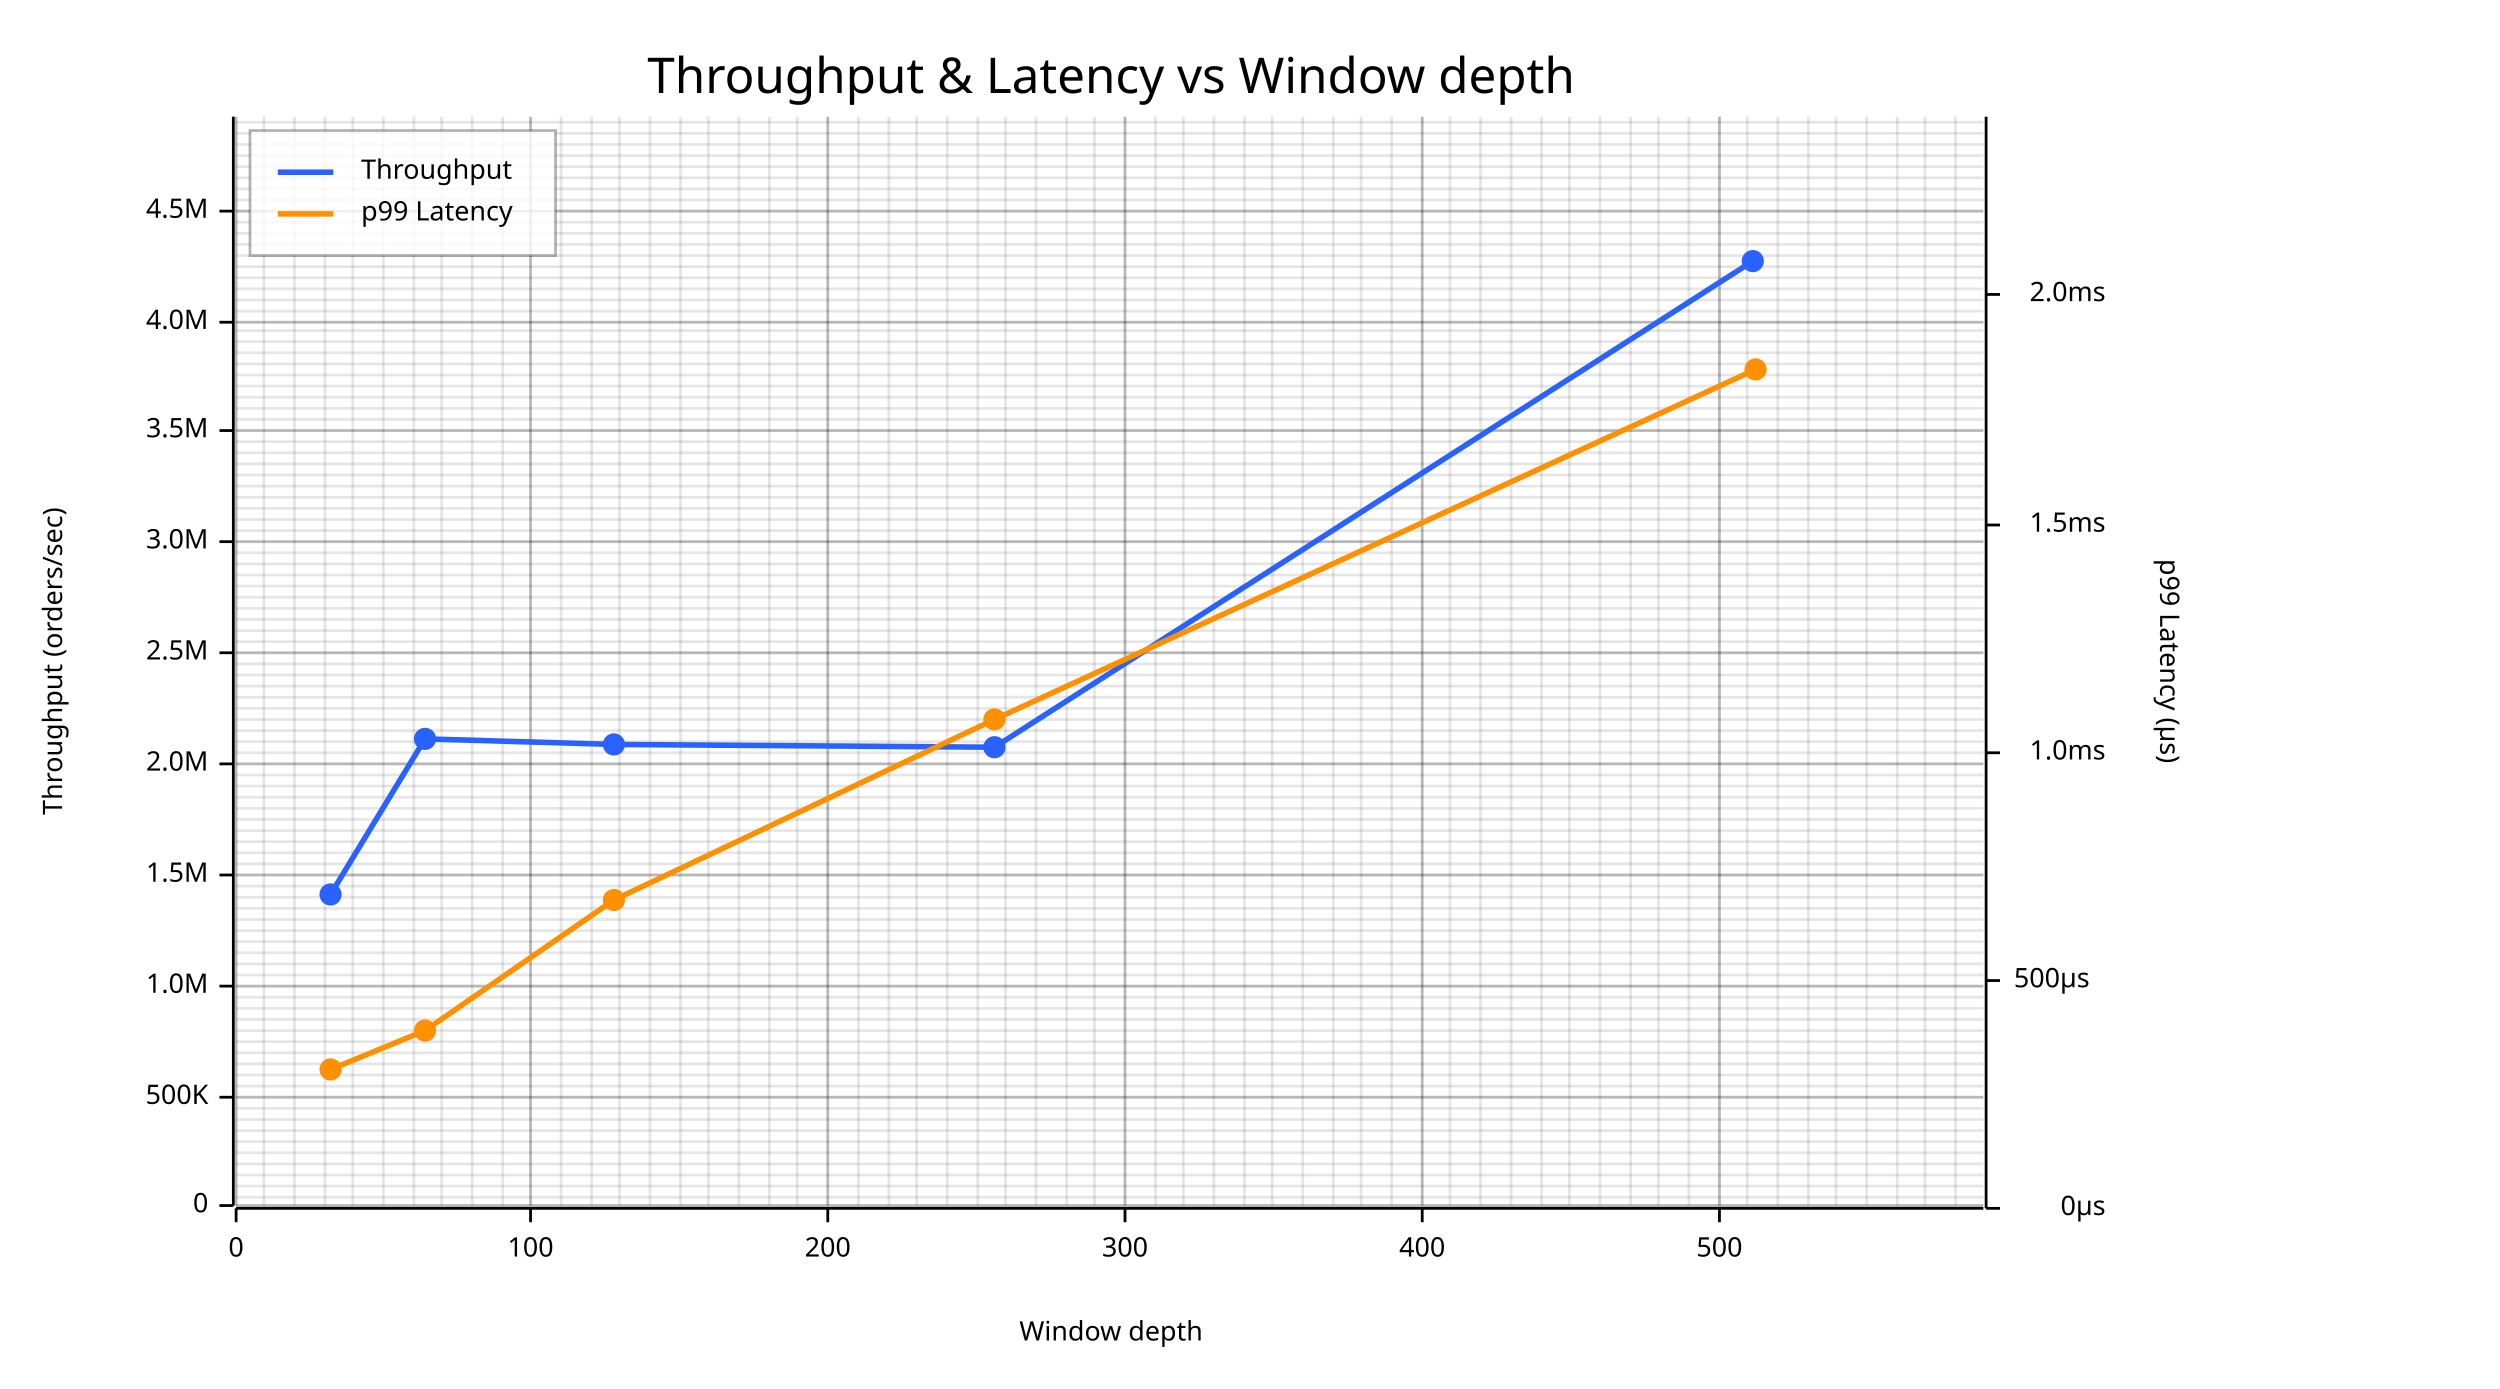
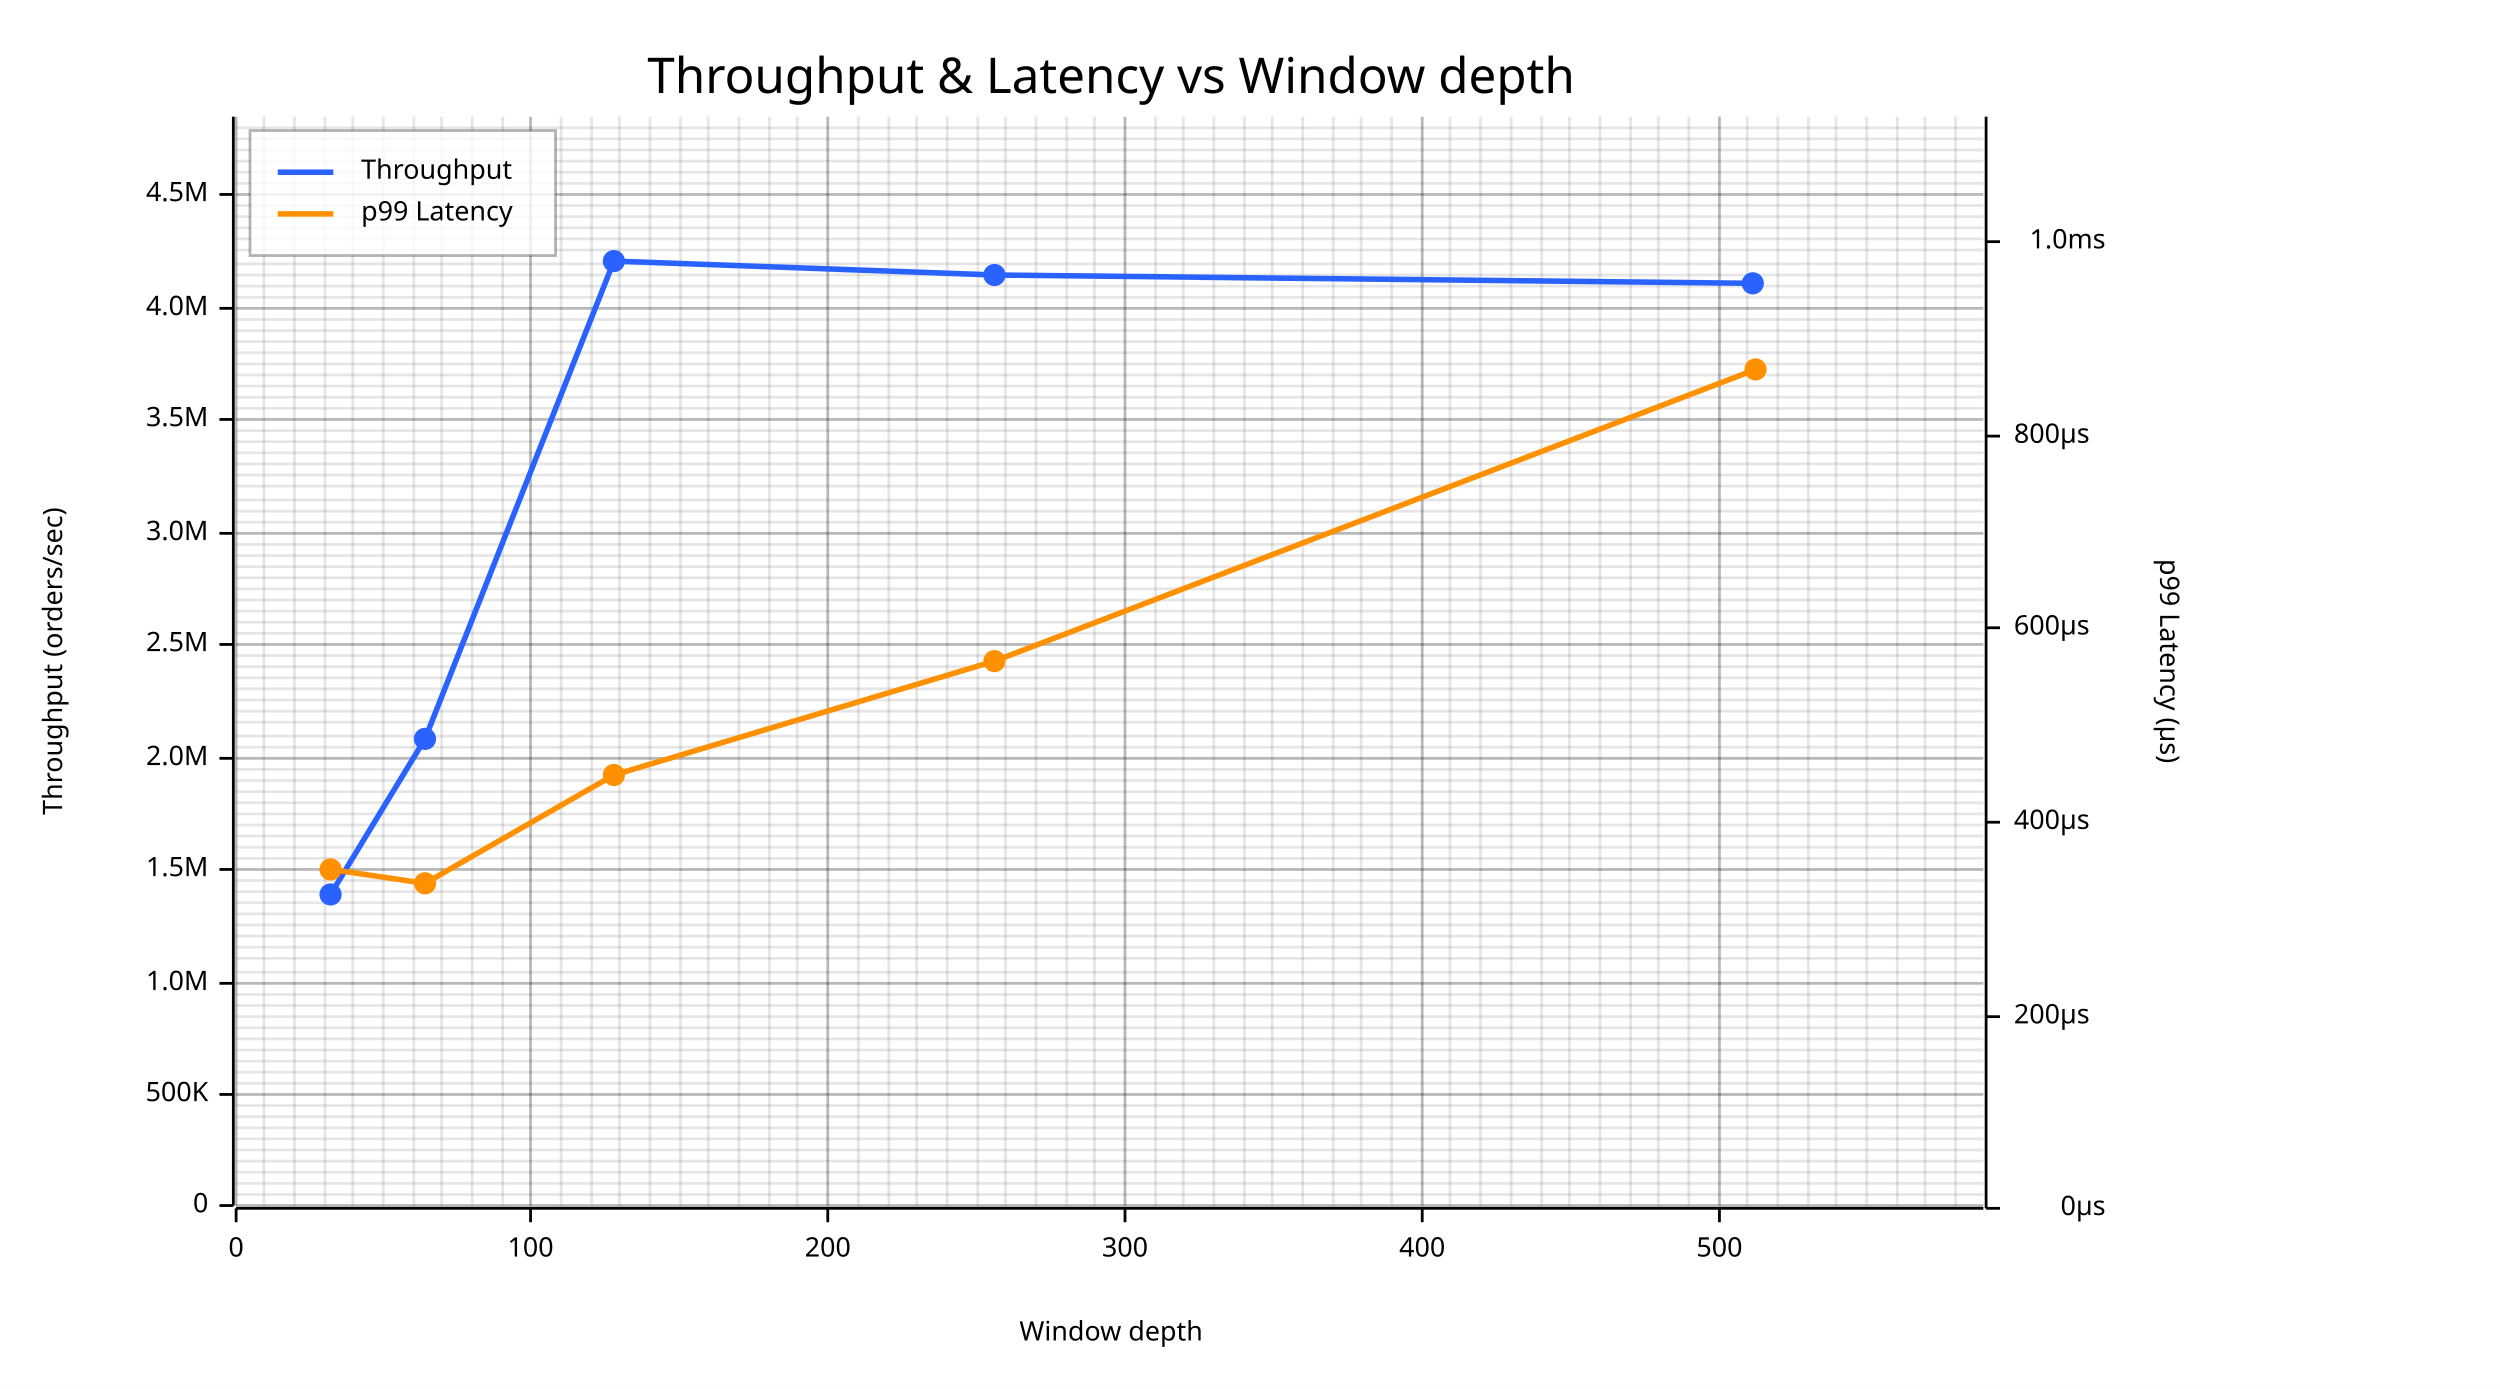
<svg xmlns="http://www.w3.org/2000/svg" width="900" height="500" viewBox="0 0 900 500">
  <rect x="0" y="0" width="900" height="500" opacity="1" fill="#FFFFFF" stroke="none" />
  <text x="400" y="20" dy="0.76em" text-anchor="middle" font-family="sans-serif" font-size="17.742" opacity="1" fill="#000000">
Throughput &amp; Latency vs Window depth
</text>
  <line opacity="0.1" stroke="#000000" stroke-width="1" x1="85" y1="434" x2="85" y2="42" />
  <line opacity="0.1" stroke="#000000" stroke-width="1" x1="95" y1="434" x2="95" y2="42" />
  <line opacity="0.1" stroke="#000000" stroke-width="1" x1="106" y1="434" x2="106" y2="42" />
  <line opacity="0.1" stroke="#000000" stroke-width="1" x1="117" y1="434" x2="117" y2="42" />
  <line opacity="0.1" stroke="#000000" stroke-width="1" x1="127" y1="434" x2="127" y2="42" />
  <line opacity="0.1" stroke="#000000" stroke-width="1" x1="138" y1="434" x2="138" y2="42" />
  <line opacity="0.1" stroke="#000000" stroke-width="1" x1="149" y1="434" x2="149" y2="42" />
  <line opacity="0.1" stroke="#000000" stroke-width="1" x1="159" y1="434" x2="159" y2="42" />
  <line opacity="0.1" stroke="#000000" stroke-width="1" x1="170" y1="434" x2="170" y2="42" />
  <line opacity="0.1" stroke="#000000" stroke-width="1" x1="181" y1="434" x2="181" y2="42" />
  <line opacity="0.1" stroke="#000000" stroke-width="1" x1="191" y1="434" x2="191" y2="42" />
  <line opacity="0.1" stroke="#000000" stroke-width="1" x1="202" y1="434" x2="202" y2="42" />
  <line opacity="0.1" stroke="#000000" stroke-width="1" x1="213" y1="434" x2="213" y2="42" />
  <line opacity="0.1" stroke="#000000" stroke-width="1" x1="223" y1="434" x2="223" y2="42" />
  <line opacity="0.1" stroke="#000000" stroke-width="1" x1="234" y1="434" x2="234" y2="42" />
  <line opacity="0.1" stroke="#000000" stroke-width="1" x1="245" y1="434" x2="245" y2="42" />
  <line opacity="0.1" stroke="#000000" stroke-width="1" x1="255" y1="434" x2="255" y2="42" />
  <line opacity="0.1" stroke="#000000" stroke-width="1" x1="266" y1="434" x2="266" y2="42" />
  <line opacity="0.1" stroke="#000000" stroke-width="1" x1="277" y1="434" x2="277" y2="42" />
  <line opacity="0.1" stroke="#000000" stroke-width="1" x1="287" y1="434" x2="287" y2="42" />
  <line opacity="0.1" stroke="#000000" stroke-width="1" x1="298" y1="434" x2="298" y2="42" />
  <line opacity="0.1" stroke="#000000" stroke-width="1" x1="309" y1="434" x2="309" y2="42" />
  <line opacity="0.1" stroke="#000000" stroke-width="1" x1="320" y1="434" x2="320" y2="42" />
  <line opacity="0.1" stroke="#000000" stroke-width="1" x1="330" y1="434" x2="330" y2="42" />
  <line opacity="0.1" stroke="#000000" stroke-width="1" x1="341" y1="434" x2="341" y2="42" />
  <line opacity="0.1" stroke="#000000" stroke-width="1" x1="352" y1="434" x2="352" y2="42" />
  <line opacity="0.1" stroke="#000000" stroke-width="1" x1="362" y1="434" x2="362" y2="42" />
  <line opacity="0.1" stroke="#000000" stroke-width="1" x1="373" y1="434" x2="373" y2="42" />
  <line opacity="0.1" stroke="#000000" stroke-width="1" x1="384" y1="434" x2="384" y2="42" />
  <line opacity="0.1" stroke="#000000" stroke-width="1" x1="394" y1="434" x2="394" y2="42" />
  <line opacity="0.1" stroke="#000000" stroke-width="1" x1="405" y1="434" x2="405" y2="42" />
  <line opacity="0.1" stroke="#000000" stroke-width="1" x1="416" y1="434" x2="416" y2="42" />
  <line opacity="0.1" stroke="#000000" stroke-width="1" x1="426" y1="434" x2="426" y2="42" />
  <line opacity="0.1" stroke="#000000" stroke-width="1" x1="437" y1="434" x2="437" y2="42" />
  <line opacity="0.1" stroke="#000000" stroke-width="1" x1="448" y1="434" x2="448" y2="42" />
  <line opacity="0.1" stroke="#000000" stroke-width="1" x1="458" y1="434" x2="458" y2="42" />
  <line opacity="0.1" stroke="#000000" stroke-width="1" x1="469" y1="434" x2="469" y2="42" />
  <line opacity="0.1" stroke="#000000" stroke-width="1" x1="480" y1="434" x2="480" y2="42" />
  <line opacity="0.1" stroke="#000000" stroke-width="1" x1="490" y1="434" x2="490" y2="42" />
  <line opacity="0.1" stroke="#000000" stroke-width="1" x1="501" y1="434" x2="501" y2="42" />
  <line opacity="0.1" stroke="#000000" stroke-width="1" x1="512" y1="434" x2="512" y2="42" />
  <line opacity="0.1" stroke="#000000" stroke-width="1" x1="522" y1="434" x2="522" y2="42" />
  <line opacity="0.1" stroke="#000000" stroke-width="1" x1="533" y1="434" x2="533" y2="42" />
  <line opacity="0.1" stroke="#000000" stroke-width="1" x1="544" y1="434" x2="544" y2="42" />
  <line opacity="0.1" stroke="#000000" stroke-width="1" x1="555" y1="434" x2="555" y2="42" />
  <line opacity="0.1" stroke="#000000" stroke-width="1" x1="565" y1="434" x2="565" y2="42" />
  <line opacity="0.1" stroke="#000000" stroke-width="1" x1="576" y1="434" x2="576" y2="42" />
  <line opacity="0.1" stroke="#000000" stroke-width="1" x1="587" y1="434" x2="587" y2="42" />
  <line opacity="0.1" stroke="#000000" stroke-width="1" x1="597" y1="434" x2="597" y2="42" />
  <line opacity="0.1" stroke="#000000" stroke-width="1" x1="608" y1="434" x2="608" y2="42" />
  <line opacity="0.1" stroke="#000000" stroke-width="1" x1="619" y1="434" x2="619" y2="42" />
  <line opacity="0.1" stroke="#000000" stroke-width="1" x1="629" y1="434" x2="629" y2="42" />
  <line opacity="0.1" stroke="#000000" stroke-width="1" x1="640" y1="434" x2="640" y2="42" />
  <line opacity="0.1" stroke="#000000" stroke-width="1" x1="651" y1="434" x2="651" y2="42" />
  <line opacity="0.1" stroke="#000000" stroke-width="1" x1="661" y1="434" x2="661" y2="42" />
  <line opacity="0.1" stroke="#000000" stroke-width="1" x1="672" y1="434" x2="672" y2="42" />
  <line opacity="0.1" stroke="#000000" stroke-width="1" x1="683" y1="434" x2="683" y2="42" />
  <line opacity="0.1" stroke="#000000" stroke-width="1" x1="693" y1="434" x2="693" y2="42" />
  <line opacity="0.1" stroke="#000000" stroke-width="1" x1="704" y1="434" x2="704" y2="42" />
  <line opacity="0.1" stroke="#000000" stroke-width="1" x1="85" y1="434" x2="714" y2="434" />
-   <line opacity="0.1" stroke="#000000" stroke-width="1" x1="85" y1="431" x2="714" y2="431" />
-   <line opacity="0.1" stroke="#000000" stroke-width="1" x1="85" y1="427" x2="714" y2="427" />
-   <line opacity="0.1" stroke="#000000" stroke-width="1" x1="85" y1="423" x2="714" y2="423" />
-   <line opacity="0.1" stroke="#000000" stroke-width="1" x1="85" y1="419" x2="714" y2="419" />
-   <line opacity="0.1" stroke="#000000" stroke-width="1" x1="85" y1="415" x2="714" y2="415" />
-   <line opacity="0.1" stroke="#000000" stroke-width="1" x1="85" y1="411" x2="714" y2="411" />
-   <line opacity="0.1" stroke="#000000" stroke-width="1" x1="85" y1="407" x2="714" y2="407" />
-   <line opacity="0.1" stroke="#000000" stroke-width="1" x1="85" y1="403" x2="714" y2="403" />
-   <line opacity="0.1" stroke="#000000" stroke-width="1" x1="85" y1="399" x2="714" y2="399" />
-   <line opacity="0.1" stroke="#000000" stroke-width="1" x1="85" y1="395" x2="714" y2="395" />
-   <line opacity="0.1" stroke="#000000" stroke-width="1" x1="85" y1="391" x2="714" y2="391" />
-   <line opacity="0.1" stroke="#000000" stroke-width="1" x1="85" y1="387" x2="714" y2="387" />
-   <line opacity="0.1" stroke="#000000" stroke-width="1" x1="85" y1="383" x2="714" y2="383" />
-   <line opacity="0.1" stroke="#000000" stroke-width="1" x1="85" y1="379" x2="714" y2="379" />
-   <line opacity="0.1" stroke="#000000" stroke-width="1" x1="85" y1="375" x2="714" y2="375" />
-   <line opacity="0.1" stroke="#000000" stroke-width="1" x1="85" y1="371" x2="714" y2="371" />
-   <line opacity="0.1" stroke="#000000" stroke-width="1" x1="85" y1="367" x2="714" y2="367" />
-   <line opacity="0.1" stroke="#000000" stroke-width="1" x1="85" y1="363" x2="714" y2="363" />
-   <line opacity="0.1" stroke="#000000" stroke-width="1" x1="85" y1="359" x2="714" y2="359" />
-   <line opacity="0.1" stroke="#000000" stroke-width="1" x1="85" y1="355" x2="714" y2="355" />
-   <line opacity="0.1" stroke="#000000" stroke-width="1" x1="85" y1="351" x2="714" y2="351" />
-   <line opacity="0.1" stroke="#000000" stroke-width="1" x1="85" y1="347" x2="714" y2="347" />
-   <line opacity="0.1" stroke="#000000" stroke-width="1" x1="85" y1="343" x2="714" y2="343" />
-   <line opacity="0.1" stroke="#000000" stroke-width="1" x1="85" y1="339" x2="714" y2="339" />
-   <line opacity="0.1" stroke="#000000" stroke-width="1" x1="85" y1="335" x2="714" y2="335" />
-   <line opacity="0.1" stroke="#000000" stroke-width="1" x1="85" y1="331" x2="714" y2="331" />
-   <line opacity="0.1" stroke="#000000" stroke-width="1" x1="85" y1="327" x2="714" y2="327" />
-   <line opacity="0.1" stroke="#000000" stroke-width="1" x1="85" y1="323" x2="714" y2="323" />
-   <line opacity="0.1" stroke="#000000" stroke-width="1" x1="85" y1="319" x2="714" y2="319" />
-   <line opacity="0.1" stroke="#000000" stroke-width="1" x1="85" y1="315" x2="714" y2="315" />
-   <line opacity="0.1" stroke="#000000" stroke-width="1" x1="85" y1="311" x2="714" y2="311" />
-   <line opacity="0.1" stroke="#000000" stroke-width="1" x1="85" y1="307" x2="714" y2="307" />
-   <line opacity="0.1" stroke="#000000" stroke-width="1" x1="85" y1="303" x2="714" y2="303" />
-   <line opacity="0.1" stroke="#000000" stroke-width="1" x1="85" y1="299" x2="714" y2="299" />
-   <line opacity="0.1" stroke="#000000" stroke-width="1" x1="85" y1="295" x2="714" y2="295" />
-   <line opacity="0.1" stroke="#000000" stroke-width="1" x1="85" y1="291" x2="714" y2="291" />
-   <line opacity="0.1" stroke="#000000" stroke-width="1" x1="85" y1="287" x2="714" y2="287" />
-   <line opacity="0.1" stroke="#000000" stroke-width="1" x1="85" y1="283" x2="714" y2="283" />
-   <line opacity="0.1" stroke="#000000" stroke-width="1" x1="85" y1="279" x2="714" y2="279" />
-   <line opacity="0.1" stroke="#000000" stroke-width="1" x1="85" y1="275" x2="714" y2="275" />
-   <line opacity="0.1" stroke="#000000" stroke-width="1" x1="85" y1="271" x2="714" y2="271" />
-   <line opacity="0.1" stroke="#000000" stroke-width="1" x1="85" y1="267" x2="714" y2="267" />
-   <line opacity="0.1" stroke="#000000" stroke-width="1" x1="85" y1="263" x2="714" y2="263" />
-   <line opacity="0.1" stroke="#000000" stroke-width="1" x1="85" y1="259" x2="714" y2="259" />
-   <line opacity="0.1" stroke="#000000" stroke-width="1" x1="85" y1="255" x2="714" y2="255" />
-   <line opacity="0.1" stroke="#000000" stroke-width="1" x1="85" y1="251" x2="714" y2="251" />
-   <line opacity="0.1" stroke="#000000" stroke-width="1" x1="85" y1="247" x2="714" y2="247" />
-   <line opacity="0.1" stroke="#000000" stroke-width="1" x1="85" y1="243" x2="714" y2="243" />
-   <line opacity="0.1" stroke="#000000" stroke-width="1" x1="85" y1="239" x2="714" y2="239" />
-   <line opacity="0.1" stroke="#000000" stroke-width="1" x1="85" y1="235" x2="714" y2="235" />
-   <line opacity="0.1" stroke="#000000" stroke-width="1" x1="85" y1="231" x2="714" y2="231" />
-   <line opacity="0.1" stroke="#000000" stroke-width="1" x1="85" y1="227" x2="714" y2="227" />
-   <line opacity="0.1" stroke="#000000" stroke-width="1" x1="85" y1="223" x2="714" y2="223" />
-   <line opacity="0.1" stroke="#000000" stroke-width="1" x1="85" y1="219" x2="714" y2="219" />
-   <line opacity="0.1" stroke="#000000" stroke-width="1" x1="85" y1="215" x2="714" y2="215" />
-   <line opacity="0.1" stroke="#000000" stroke-width="1" x1="85" y1="211" x2="714" y2="211" />
-   <line opacity="0.1" stroke="#000000" stroke-width="1" x1="85" y1="207" x2="714" y2="207" />
-   <line opacity="0.1" stroke="#000000" stroke-width="1" x1="85" y1="203" x2="714" y2="203" />
-   <line opacity="0.1" stroke="#000000" stroke-width="1" x1="85" y1="199" x2="714" y2="199" />
-   <line opacity="0.1" stroke="#000000" stroke-width="1" x1="85" y1="195" x2="714" y2="195" />
-   <line opacity="0.1" stroke="#000000" stroke-width="1" x1="85" y1="191" x2="714" y2="191" />
-   <line opacity="0.1" stroke="#000000" stroke-width="1" x1="85" y1="187" x2="714" y2="187" />
-   <line opacity="0.1" stroke="#000000" stroke-width="1" x1="85" y1="183" x2="714" y2="183" />
-   <line opacity="0.1" stroke="#000000" stroke-width="1" x1="85" y1="179" x2="714" y2="179" />
+   <line opacity="0.1" stroke="#000000" stroke-width="1" x1="85" y1="430" x2="714" y2="430" />
+   <line opacity="0.1" stroke="#000000" stroke-width="1" x1="85" y1="426" x2="714" y2="426" />
+   <line opacity="0.1" stroke="#000000" stroke-width="1" x1="85" y1="422" x2="714" y2="422" />
+   <line opacity="0.1" stroke="#000000" stroke-width="1" x1="85" y1="418" x2="714" y2="418" />
+   <line opacity="0.1" stroke="#000000" stroke-width="1" x1="85" y1="414" x2="714" y2="414" />
+   <line opacity="0.1" stroke="#000000" stroke-width="1" x1="85" y1="410" x2="714" y2="410" />
+   <line opacity="0.1" stroke="#000000" stroke-width="1" x1="85" y1="406" x2="714" y2="406" />
+   <line opacity="0.1" stroke="#000000" stroke-width="1" x1="85" y1="402" x2="714" y2="402" />
+   <line opacity="0.1" stroke="#000000" stroke-width="1" x1="85" y1="398" x2="714" y2="398" />
+   <line opacity="0.1" stroke="#000000" stroke-width="1" x1="85" y1="394" x2="714" y2="394" />
+   <line opacity="0.1" stroke="#000000" stroke-width="1" x1="85" y1="390" x2="714" y2="390" />
+   <line opacity="0.1" stroke="#000000" stroke-width="1" x1="85" y1="386" x2="714" y2="386" />
+   <line opacity="0.1" stroke="#000000" stroke-width="1" x1="85" y1="382" x2="714" y2="382" />
+   <line opacity="0.1" stroke="#000000" stroke-width="1" x1="85" y1="378" x2="714" y2="378" />
+   <line opacity="0.1" stroke="#000000" stroke-width="1" x1="85" y1="374" x2="714" y2="374" />
+   <line opacity="0.1" stroke="#000000" stroke-width="1" x1="85" y1="370" x2="714" y2="370" />
+   <line opacity="0.1" stroke="#000000" stroke-width="1" x1="85" y1="366" x2="714" y2="366" />
+   <line opacity="0.1" stroke="#000000" stroke-width="1" x1="85" y1="362" x2="714" y2="362" />
+   <line opacity="0.1" stroke="#000000" stroke-width="1" x1="85" y1="358" x2="714" y2="358" />
+   <line opacity="0.1" stroke="#000000" stroke-width="1" x1="85" y1="354" x2="714" y2="354" />
+   <line opacity="0.1" stroke="#000000" stroke-width="1" x1="85" y1="350" x2="714" y2="350" />
+   <line opacity="0.1" stroke="#000000" stroke-width="1" x1="85" y1="345" x2="714" y2="345" />
+   <line opacity="0.1" stroke="#000000" stroke-width="1" x1="85" y1="341" x2="714" y2="341" />
+   <line opacity="0.1" stroke="#000000" stroke-width="1" x1="85" y1="337" x2="714" y2="337" />
+   <line opacity="0.1" stroke="#000000" stroke-width="1" x1="85" y1="333" x2="714" y2="333" />
+   <line opacity="0.1" stroke="#000000" stroke-width="1" x1="85" y1="329" x2="714" y2="329" />
+   <line opacity="0.1" stroke="#000000" stroke-width="1" x1="85" y1="325" x2="714" y2="325" />
+   <line opacity="0.1" stroke="#000000" stroke-width="1" x1="85" y1="321" x2="714" y2="321" />
+   <line opacity="0.1" stroke="#000000" stroke-width="1" x1="85" y1="317" x2="714" y2="317" />
+   <line opacity="0.1" stroke="#000000" stroke-width="1" x1="85" y1="313" x2="714" y2="313" />
+   <line opacity="0.1" stroke="#000000" stroke-width="1" x1="85" y1="309" x2="714" y2="309" />
+   <line opacity="0.1" stroke="#000000" stroke-width="1" x1="85" y1="305" x2="714" y2="305" />
+   <line opacity="0.1" stroke="#000000" stroke-width="1" x1="85" y1="301" x2="714" y2="301" />
+   <line opacity="0.1" stroke="#000000" stroke-width="1" x1="85" y1="297" x2="714" y2="297" />
+   <line opacity="0.1" stroke="#000000" stroke-width="1" x1="85" y1="293" x2="714" y2="293" />
+   <line opacity="0.1" stroke="#000000" stroke-width="1" x1="85" y1="289" x2="714" y2="289" />
+   <line opacity="0.1" stroke="#000000" stroke-width="1" x1="85" y1="285" x2="714" y2="285" />
+   <line opacity="0.1" stroke="#000000" stroke-width="1" x1="85" y1="281" x2="714" y2="281" />
+   <line opacity="0.1" stroke="#000000" stroke-width="1" x1="85" y1="277" x2="714" y2="277" />
+   <line opacity="0.1" stroke="#000000" stroke-width="1" x1="85" y1="273" x2="714" y2="273" />
+   <line opacity="0.1" stroke="#000000" stroke-width="1" x1="85" y1="269" x2="714" y2="269" />
+   <line opacity="0.1" stroke="#000000" stroke-width="1" x1="85" y1="265" x2="714" y2="265" />
+   <line opacity="0.1" stroke="#000000" stroke-width="1" x1="85" y1="260" x2="714" y2="260" />
+   <line opacity="0.1" stroke="#000000" stroke-width="1" x1="85" y1="256" x2="714" y2="256" />
+   <line opacity="0.1" stroke="#000000" stroke-width="1" x1="85" y1="252" x2="714" y2="252" />
+   <line opacity="0.1" stroke="#000000" stroke-width="1" x1="85" y1="248" x2="714" y2="248" />
+   <line opacity="0.1" stroke="#000000" stroke-width="1" x1="85" y1="244" x2="714" y2="244" />
+   <line opacity="0.1" stroke="#000000" stroke-width="1" x1="85" y1="240" x2="714" y2="240" />
+   <line opacity="0.1" stroke="#000000" stroke-width="1" x1="85" y1="236" x2="714" y2="236" />
+   <line opacity="0.1" stroke="#000000" stroke-width="1" x1="85" y1="232" x2="714" y2="232" />
+   <line opacity="0.1" stroke="#000000" stroke-width="1" x1="85" y1="228" x2="714" y2="228" />
+   <line opacity="0.1" stroke="#000000" stroke-width="1" x1="85" y1="224" x2="714" y2="224" />
+   <line opacity="0.1" stroke="#000000" stroke-width="1" x1="85" y1="220" x2="714" y2="220" />
+   <line opacity="0.1" stroke="#000000" stroke-width="1" x1="85" y1="216" x2="714" y2="216" />
+   <line opacity="0.1" stroke="#000000" stroke-width="1" x1="85" y1="212" x2="714" y2="212" />
+   <line opacity="0.1" stroke="#000000" stroke-width="1" x1="85" y1="208" x2="714" y2="208" />
+   <line opacity="0.1" stroke="#000000" stroke-width="1" x1="85" y1="204" x2="714" y2="204" />
+   <line opacity="0.1" stroke="#000000" stroke-width="1" x1="85" y1="200" x2="714" y2="200" />
+   <line opacity="0.1" stroke="#000000" stroke-width="1" x1="85" y1="196" x2="714" y2="196" />
+   <line opacity="0.1" stroke="#000000" stroke-width="1" x1="85" y1="192" x2="714" y2="192" />
+   <line opacity="0.1" stroke="#000000" stroke-width="1" x1="85" y1="188" x2="714" y2="188" />
+   <line opacity="0.1" stroke="#000000" stroke-width="1" x1="85" y1="184" x2="714" y2="184" />
+   <line opacity="0.1" stroke="#000000" stroke-width="1" x1="85" y1="180" x2="714" y2="180" />
  <line opacity="0.1" stroke="#000000" stroke-width="1" x1="85" y1="175" x2="714" y2="175" />
  <line opacity="0.1" stroke="#000000" stroke-width="1" x1="85" y1="171" x2="714" y2="171" />
  <line opacity="0.1" stroke="#000000" stroke-width="1" x1="85" y1="167" x2="714" y2="167" />
  <line opacity="0.1" stroke="#000000" stroke-width="1" x1="85" y1="163" x2="714" y2="163" />
  <line opacity="0.1" stroke="#000000" stroke-width="1" x1="85" y1="159" x2="714" y2="159" />
  <line opacity="0.1" stroke="#000000" stroke-width="1" x1="85" y1="155" x2="714" y2="155" />
  <line opacity="0.1" stroke="#000000" stroke-width="1" x1="85" y1="151" x2="714" y2="151" />
  <line opacity="0.1" stroke="#000000" stroke-width="1" x1="85" y1="147" x2="714" y2="147" />
  <line opacity="0.1" stroke="#000000" stroke-width="1" x1="85" y1="143" x2="714" y2="143" />
  <line opacity="0.1" stroke="#000000" stroke-width="1" x1="85" y1="139" x2="714" y2="139" />
  <line opacity="0.1" stroke="#000000" stroke-width="1" x1="85" y1="135" x2="714" y2="135" />
  <line opacity="0.1" stroke="#000000" stroke-width="1" x1="85" y1="131" x2="714" y2="131" />
  <line opacity="0.1" stroke="#000000" stroke-width="1" x1="85" y1="127" x2="714" y2="127" />
  <line opacity="0.1" stroke="#000000" stroke-width="1" x1="85" y1="123" x2="714" y2="123" />
  <line opacity="0.1" stroke="#000000" stroke-width="1" x1="85" y1="119" x2="714" y2="119" />
-   <line opacity="0.1" stroke="#000000" stroke-width="1" x1="85" y1="116" x2="714" y2="116" />
-   <line opacity="0.1" stroke="#000000" stroke-width="1" x1="85" y1="112" x2="714" y2="112" />
-   <line opacity="0.1" stroke="#000000" stroke-width="1" x1="85" y1="108" x2="714" y2="108" />
-   <line opacity="0.1" stroke="#000000" stroke-width="1" x1="85" y1="104" x2="714" y2="104" />
-   <line opacity="0.1" stroke="#000000" stroke-width="1" x1="85" y1="100" x2="714" y2="100" />
-   <line opacity="0.1" stroke="#000000" stroke-width="1" x1="85" y1="96" x2="714" y2="96" />
-   <line opacity="0.1" stroke="#000000" stroke-width="1" x1="85" y1="92" x2="714" y2="92" />
-   <line opacity="0.1" stroke="#000000" stroke-width="1" x1="85" y1="88" x2="714" y2="88" />
-   <line opacity="0.1" stroke="#000000" stroke-width="1" x1="85" y1="84" x2="714" y2="84" />
-   <line opacity="0.1" stroke="#000000" stroke-width="1" x1="85" y1="80" x2="714" y2="80" />
-   <line opacity="0.1" stroke="#000000" stroke-width="1" x1="85" y1="76" x2="714" y2="76" />
-   <line opacity="0.1" stroke="#000000" stroke-width="1" x1="85" y1="72" x2="714" y2="72" />
-   <line opacity="0.1" stroke="#000000" stroke-width="1" x1="85" y1="68" x2="714" y2="68" />
-   <line opacity="0.1" stroke="#000000" stroke-width="1" x1="85" y1="64" x2="714" y2="64" />
-   <line opacity="0.1" stroke="#000000" stroke-width="1" x1="85" y1="60" x2="714" y2="60" />
-   <line opacity="0.1" stroke="#000000" stroke-width="1" x1="85" y1="56" x2="714" y2="56" />
-   <line opacity="0.1" stroke="#000000" stroke-width="1" x1="85" y1="52" x2="714" y2="52" />
-   <line opacity="0.1" stroke="#000000" stroke-width="1" x1="85" y1="48" x2="714" y2="48" />
-   <line opacity="0.1" stroke="#000000" stroke-width="1" x1="85" y1="44" x2="714" y2="44" />
+   <line opacity="0.1" stroke="#000000" stroke-width="1" x1="85" y1="115" x2="714" y2="115" />
+   <line opacity="0.1" stroke="#000000" stroke-width="1" x1="85" y1="111" x2="714" y2="111" />
+   <line opacity="0.1" stroke="#000000" stroke-width="1" x1="85" y1="107" x2="714" y2="107" />
+   <line opacity="0.1" stroke="#000000" stroke-width="1" x1="85" y1="103" x2="714" y2="103" />
+   <line opacity="0.1" stroke="#000000" stroke-width="1" x1="85" y1="99" x2="714" y2="99" />
+   <line opacity="0.1" stroke="#000000" stroke-width="1" x1="85" y1="95" x2="714" y2="95" />
+   <line opacity="0.1" stroke="#000000" stroke-width="1" x1="85" y1="90" x2="714" y2="90" />
+   <line opacity="0.1" stroke="#000000" stroke-width="1" x1="85" y1="86" x2="714" y2="86" />
+   <line opacity="0.1" stroke="#000000" stroke-width="1" x1="85" y1="82" x2="714" y2="82" />
+   <line opacity="0.1" stroke="#000000" stroke-width="1" x1="85" y1="78" x2="714" y2="78" />
+   <line opacity="0.1" stroke="#000000" stroke-width="1" x1="85" y1="74" x2="714" y2="74" />
+   <line opacity="0.1" stroke="#000000" stroke-width="1" x1="85" y1="70" x2="714" y2="70" />
+   <line opacity="0.1" stroke="#000000" stroke-width="1" x1="85" y1="66" x2="714" y2="66" />
+   <line opacity="0.1" stroke="#000000" stroke-width="1" x1="85" y1="62" x2="714" y2="62" />
+   <line opacity="0.1" stroke="#000000" stroke-width="1" x1="85" y1="58" x2="714" y2="58" />
+   <line opacity="0.1" stroke="#000000" stroke-width="1" x1="85" y1="54" x2="714" y2="54" />
+   <line opacity="0.1" stroke="#000000" stroke-width="1" x1="85" y1="50" x2="714" y2="50" />
+   <line opacity="0.1" stroke="#000000" stroke-width="1" x1="85" y1="46" x2="714" y2="46" />
  <text x="15" y="238" dy="0.76em" text-anchor="middle" font-family="sans-serif" font-size="9.677" opacity="1" fill="#000000" transform="rotate(270, 15, 238)">
Throughput (orders/sec)
</text>
  <text x="400" y="485" dy="-0.5ex" text-anchor="middle" font-family="sans-serif" font-size="9.677" opacity="1" fill="#000000">
Window depth
</text>
  <line opacity="0.2" stroke="#000000" stroke-width="1" x1="85" y1="434" x2="85" y2="42" />
  <line opacity="0.2" stroke="#000000" stroke-width="1" x1="191" y1="434" x2="191" y2="42" />
  <line opacity="0.2" stroke="#000000" stroke-width="1" x1="298" y1="434" x2="298" y2="42" />
  <line opacity="0.2" stroke="#000000" stroke-width="1" x1="405" y1="434" x2="405" y2="42" />
  <line opacity="0.2" stroke="#000000" stroke-width="1" x1="512" y1="434" x2="512" y2="42" />
  <line opacity="0.2" stroke="#000000" stroke-width="1" x1="619" y1="434" x2="619" y2="42" />
  <line opacity="0.2" stroke="#000000" stroke-width="1" x1="85" y1="434" x2="714" y2="434" />
-   <line opacity="0.2" stroke="#000000" stroke-width="1" x1="85" y1="395" x2="714" y2="395" />
-   <line opacity="0.2" stroke="#000000" stroke-width="1" x1="85" y1="355" x2="714" y2="355" />
-   <line opacity="0.2" stroke="#000000" stroke-width="1" x1="85" y1="315" x2="714" y2="315" />
-   <line opacity="0.2" stroke="#000000" stroke-width="1" x1="85" y1="275" x2="714" y2="275" />
-   <line opacity="0.2" stroke="#000000" stroke-width="1" x1="85" y1="235" x2="714" y2="235" />
-   <line opacity="0.2" stroke="#000000" stroke-width="1" x1="85" y1="195" x2="714" y2="195" />
-   <line opacity="0.2" stroke="#000000" stroke-width="1" x1="85" y1="155" x2="714" y2="155" />
-   <line opacity="0.2" stroke="#000000" stroke-width="1" x1="85" y1="116" x2="714" y2="116" />
-   <line opacity="0.2" stroke="#000000" stroke-width="1" x1="85" y1="76" x2="714" y2="76" />
+   <line opacity="0.2" stroke="#000000" stroke-width="1" x1="85" y1="394" x2="714" y2="394" />
+   <line opacity="0.2" stroke="#000000" stroke-width="1" x1="85" y1="354" x2="714" y2="354" />
+   <line opacity="0.2" stroke="#000000" stroke-width="1" x1="85" y1="313" x2="714" y2="313" />
+   <line opacity="0.2" stroke="#000000" stroke-width="1" x1="85" y1="273" x2="714" y2="273" />
+   <line opacity="0.2" stroke="#000000" stroke-width="1" x1="85" y1="232" x2="714" y2="232" />
+   <line opacity="0.2" stroke="#000000" stroke-width="1" x1="85" y1="192" x2="714" y2="192" />
+   <line opacity="0.2" stroke="#000000" stroke-width="1" x1="85" y1="151" x2="714" y2="151" />
+   <line opacity="0.2" stroke="#000000" stroke-width="1" x1="85" y1="111" x2="714" y2="111" />
+   <line opacity="0.2" stroke="#000000" stroke-width="1" x1="85" y1="70" x2="714" y2="70" />
  <polyline fill="none" opacity="1" stroke="#000000" stroke-width="1" points="84,42 84,434 " />
  <text x="75" y="434" dy="0.5ex" text-anchor="end" font-family="sans-serif" font-size="9.677" opacity="1" fill="#000000">
0
</text>
  <polyline fill="none" opacity="1" stroke="#000000" stroke-width="1" points="79,434 84,434 " />
-   <text x="75" y="395" dy="0.5ex" text-anchor="end" font-family="sans-serif" font-size="9.677" opacity="1" fill="#000000">
+   <text x="75" y="394" dy="0.5ex" text-anchor="end" font-family="sans-serif" font-size="9.677" opacity="1" fill="#000000">
500K
</text>
-   <polyline fill="none" opacity="1" stroke="#000000" stroke-width="1" points="79,395 84,395 " />
-   <text x="75" y="355" dy="0.5ex" text-anchor="end" font-family="sans-serif" font-size="9.677" opacity="1" fill="#000000">
+   <polyline fill="none" opacity="1" stroke="#000000" stroke-width="1" points="79,394 84,394 " />
+   <text x="75" y="354" dy="0.5ex" text-anchor="end" font-family="sans-serif" font-size="9.677" opacity="1" fill="#000000">
1.0M
</text>
-   <polyline fill="none" opacity="1" stroke="#000000" stroke-width="1" points="79,355 84,355 " />
-   <text x="75" y="315" dy="0.5ex" text-anchor="end" font-family="sans-serif" font-size="9.677" opacity="1" fill="#000000">
+   <polyline fill="none" opacity="1" stroke="#000000" stroke-width="1" points="79,354 84,354 " />
+   <text x="75" y="313" dy="0.5ex" text-anchor="end" font-family="sans-serif" font-size="9.677" opacity="1" fill="#000000">
1.5M
</text>
-   <polyline fill="none" opacity="1" stroke="#000000" stroke-width="1" points="79,315 84,315 " />
-   <text x="75" y="275" dy="0.5ex" text-anchor="end" font-family="sans-serif" font-size="9.677" opacity="1" fill="#000000">
+   <polyline fill="none" opacity="1" stroke="#000000" stroke-width="1" points="79,313 84,313 " />
+   <text x="75" y="273" dy="0.5ex" text-anchor="end" font-family="sans-serif" font-size="9.677" opacity="1" fill="#000000">
2.0M
</text>
-   <polyline fill="none" opacity="1" stroke="#000000" stroke-width="1" points="79,275 84,275 " />
-   <text x="75" y="235" dy="0.5ex" text-anchor="end" font-family="sans-serif" font-size="9.677" opacity="1" fill="#000000">
+   <polyline fill="none" opacity="1" stroke="#000000" stroke-width="1" points="79,273 84,273 " />
+   <text x="75" y="232" dy="0.5ex" text-anchor="end" font-family="sans-serif" font-size="9.677" opacity="1" fill="#000000">
2.5M
</text>
-   <polyline fill="none" opacity="1" stroke="#000000" stroke-width="1" points="79,235 84,235 " />
-   <text x="75" y="195" dy="0.5ex" text-anchor="end" font-family="sans-serif" font-size="9.677" opacity="1" fill="#000000">
+   <polyline fill="none" opacity="1" stroke="#000000" stroke-width="1" points="79,232 84,232 " />
+   <text x="75" y="192" dy="0.5ex" text-anchor="end" font-family="sans-serif" font-size="9.677" opacity="1" fill="#000000">
3.0M
</text>
-   <polyline fill="none" opacity="1" stroke="#000000" stroke-width="1" points="79,195 84,195 " />
-   <text x="75" y="155" dy="0.5ex" text-anchor="end" font-family="sans-serif" font-size="9.677" opacity="1" fill="#000000">
+   <polyline fill="none" opacity="1" stroke="#000000" stroke-width="1" points="79,192 84,192 " />
+   <text x="75" y="151" dy="0.5ex" text-anchor="end" font-family="sans-serif" font-size="9.677" opacity="1" fill="#000000">
3.5M
</text>
-   <polyline fill="none" opacity="1" stroke="#000000" stroke-width="1" points="79,155 84,155 " />
-   <text x="75" y="116" dy="0.5ex" text-anchor="end" font-family="sans-serif" font-size="9.677" opacity="1" fill="#000000">
+   <polyline fill="none" opacity="1" stroke="#000000" stroke-width="1" points="79,151 84,151 " />
+   <text x="75" y="111" dy="0.5ex" text-anchor="end" font-family="sans-serif" font-size="9.677" opacity="1" fill="#000000">
4.0M
</text>
-   <polyline fill="none" opacity="1" stroke="#000000" stroke-width="1" points="79,116 84,116 " />
-   <text x="75" y="76" dy="0.5ex" text-anchor="end" font-family="sans-serif" font-size="9.677" opacity="1" fill="#000000">
+   <polyline fill="none" opacity="1" stroke="#000000" stroke-width="1" points="79,111 84,111 " />
+   <text x="75" y="70" dy="0.5ex" text-anchor="end" font-family="sans-serif" font-size="9.677" opacity="1" fill="#000000">
4.5M
</text>
-   <polyline fill="none" opacity="1" stroke="#000000" stroke-width="1" points="79,76 84,76 " />
+   <polyline fill="none" opacity="1" stroke="#000000" stroke-width="1" points="79,70 84,70 " />
  <polyline fill="none" opacity="1" stroke="#000000" stroke-width="1" points="85,435 714,435 " />
  <text x="85" y="445" dy="0.76em" text-anchor="middle" font-family="sans-serif" font-size="9.677" opacity="1" fill="#000000">
0
</text>
  <polyline fill="none" opacity="1" stroke="#000000" stroke-width="1" points="85,435 85,440 " />
  <text x="191" y="445" dy="0.76em" text-anchor="middle" font-family="sans-serif" font-size="9.677" opacity="1" fill="#000000">
100
</text>
  <polyline fill="none" opacity="1" stroke="#000000" stroke-width="1" points="191,435 191,440 " />
  <text x="298" y="445" dy="0.76em" text-anchor="middle" font-family="sans-serif" font-size="9.677" opacity="1" fill="#000000">
200
</text>
  <polyline fill="none" opacity="1" stroke="#000000" stroke-width="1" points="298,435 298,440 " />
  <text x="405" y="445" dy="0.76em" text-anchor="middle" font-family="sans-serif" font-size="9.677" opacity="1" fill="#000000">
300
</text>
  <polyline fill="none" opacity="1" stroke="#000000" stroke-width="1" points="405,435 405,440 " />
  <text x="512" y="445" dy="0.76em" text-anchor="middle" font-family="sans-serif" font-size="9.677" opacity="1" fill="#000000">
400
</text>
  <polyline fill="none" opacity="1" stroke="#000000" stroke-width="1" points="512,435 512,440 " />
  <text x="619" y="445" dy="0.76em" text-anchor="middle" font-family="sans-serif" font-size="9.677" opacity="1" fill="#000000">
500
</text>
  <polyline fill="none" opacity="1" stroke="#000000" stroke-width="1" points="619,435 619,440 " />
  <text x="785" y="238" dy="0.76em" text-anchor="middle" font-family="sans-serif" font-size="9.677" opacity="1" fill="#000000" transform="rotate(90, 785, 238)">
p99 Latency (µs)
</text>
  <polyline fill="none" opacity="1" stroke="#000000" stroke-width="1" points="715,42 715,435 " />
  <text x="758" y="435" dy="0.5ex" text-anchor="end" font-family="sans-serif" font-size="9.677" opacity="1" fill="#000000">
0µs
</text>
  <polyline fill="none" opacity="1" stroke="#000000" stroke-width="1" points="715,435 720,435 " />
-   <text x="725" y="353" dy="0.5ex" text-anchor="start" font-family="sans-serif" font-size="9.677" opacity="1" fill="#000000">
- 500µs
- </text>
-   <polyline fill="none" opacity="1" stroke="#000000" stroke-width="1" points="715,353 720,353 " />
-   <text x="758" y="271" dy="0.5ex" text-anchor="end" font-family="sans-serif" font-size="9.677" opacity="1" fill="#000000">
+   <text x="725" y="366" dy="0.5ex" text-anchor="start" font-family="sans-serif" font-size="9.677" opacity="1" fill="#000000">
+ 200µs
+ </text>
+   <polyline fill="none" opacity="1" stroke="#000000" stroke-width="1" points="715,366 720,366 " />
+   <text x="725" y="296" dy="0.5ex" text-anchor="start" font-family="sans-serif" font-size="9.677" opacity="1" fill="#000000">
+ 400µs
+ </text>
+   <polyline fill="none" opacity="1" stroke="#000000" stroke-width="1" points="715,296 720,296 " />
+   <text x="725" y="226" dy="0.5ex" text-anchor="start" font-family="sans-serif" font-size="9.677" opacity="1" fill="#000000">
+ 600µs
+ </text>
+   <polyline fill="none" opacity="1" stroke="#000000" stroke-width="1" points="715,226 720,226 " />
+   <text x="725" y="157" dy="0.5ex" text-anchor="start" font-family="sans-serif" font-size="9.677" opacity="1" fill="#000000">
+ 800µs
+ </text>
+   <polyline fill="none" opacity="1" stroke="#000000" stroke-width="1" points="715,157 720,157 " />
+   <text x="758" y="87" dy="0.5ex" text-anchor="end" font-family="sans-serif" font-size="9.677" opacity="1" fill="#000000">
1.0ms
</text>
-   <polyline fill="none" opacity="1" stroke="#000000" stroke-width="1" points="715,271 720,271 " />
-   <text x="758" y="189" dy="0.5ex" text-anchor="end" font-family="sans-serif" font-size="9.677" opacity="1" fill="#000000">
- 1.5ms
- </text>
-   <polyline fill="none" opacity="1" stroke="#000000" stroke-width="1" points="715,189 720,189 " />
-   <text x="758" y="106" dy="0.5ex" text-anchor="end" font-family="sans-serif" font-size="9.677" opacity="1" fill="#000000">
- 2.0ms
- </text>
-   <polyline fill="none" opacity="1" stroke="#000000" stroke-width="1" points="715,106 720,106 " />
-   <polyline fill="none" opacity="1" stroke="#2962FF" stroke-width="2" points="119,322 153,266 221,268 358,269 631,94 " />
+   <polyline fill="none" opacity="1" stroke="#000000" stroke-width="1" points="715,87 720,87 " />
+   <polyline fill="none" opacity="1" stroke="#2962FF" stroke-width="2" points="119,322 153,266 221,94 358,99 631,102 " />
  <circle cx="119" cy="322" r="4" opacity="1" fill="#2962FF" stroke="none" stroke-width="1" />
  <circle cx="153" cy="266" r="4" opacity="1" fill="#2962FF" stroke="none" stroke-width="1" />
-   <circle cx="221" cy="268" r="4" opacity="1" fill="#2962FF" stroke="none" stroke-width="1" />
-   <circle cx="358" cy="269" r="4" opacity="1" fill="#2962FF" stroke="none" stroke-width="1" />
-   <circle cx="631" cy="94" r="4" opacity="1" fill="#2962FF" stroke="none" stroke-width="1" />
-   <polyline fill="none" opacity="1" stroke="#FF9100" stroke-width="2" points="119,385 153,371 221,324 358,259 632,133 " />
-   <circle cx="119" cy="385" r="4" opacity="1" fill="#FF9100" stroke="none" stroke-width="1" />
-   <circle cx="153" cy="371" r="4" opacity="1" fill="#FF9100" stroke="none" stroke-width="1" />
-   <circle cx="221" cy="324" r="4" opacity="1" fill="#FF9100" stroke="none" stroke-width="1" />
-   <circle cx="358" cy="259" r="4" opacity="1" fill="#FF9100" stroke="none" stroke-width="1" />
+   <circle cx="221" cy="94" r="4" opacity="1" fill="#2962FF" stroke="none" stroke-width="1" />
+   <circle cx="358" cy="99" r="4" opacity="1" fill="#2962FF" stroke="none" stroke-width="1" />
+   <circle cx="631" cy="102" r="4" opacity="1" fill="#2962FF" stroke="none" stroke-width="1" />
+   <polyline fill="none" opacity="1" stroke="#FF9100" stroke-width="2" points="119,313 153,318 221,279 358,238 632,133 " />
+   <circle cx="119" cy="313" r="4" opacity="1" fill="#FF9100" stroke="none" stroke-width="1" />
+   <circle cx="153" cy="318" r="4" opacity="1" fill="#FF9100" stroke="none" stroke-width="1" />
+   <circle cx="221" cy="279" r="4" opacity="1" fill="#FF9100" stroke="none" stroke-width="1" />
+   <circle cx="358" cy="238" r="4" opacity="1" fill="#FF9100" stroke="none" stroke-width="1" />
  <circle cx="632" cy="133" r="4" opacity="1" fill="#FF9100" stroke="none" stroke-width="1" />
  <rect x="90" y="47" width="110" height="45" opacity="0.8" fill="#FFFFFF" stroke="none" />
  <rect x="90" y="47" width="110" height="45" opacity="0.3" fill="none" stroke="#000000" />
  <text x="130" y="57" dy="0.76em" text-anchor="start" font-family="sans-serif" font-size="9.677" opacity="1" fill="#000000">
Throughput
</text>
  <text x="130" y="72" dy="0.76em" text-anchor="start" font-family="sans-serif" font-size="9.677" opacity="1" fill="#000000">
p99 Latency
</text>
  <polyline fill="none" opacity="1" stroke="#2962FF" stroke-width="2" points="100,62 120,62 " />
  <polyline fill="none" opacity="1" stroke="#FF9100" stroke-width="2" points="100,77 120,77 " />
</svg>
